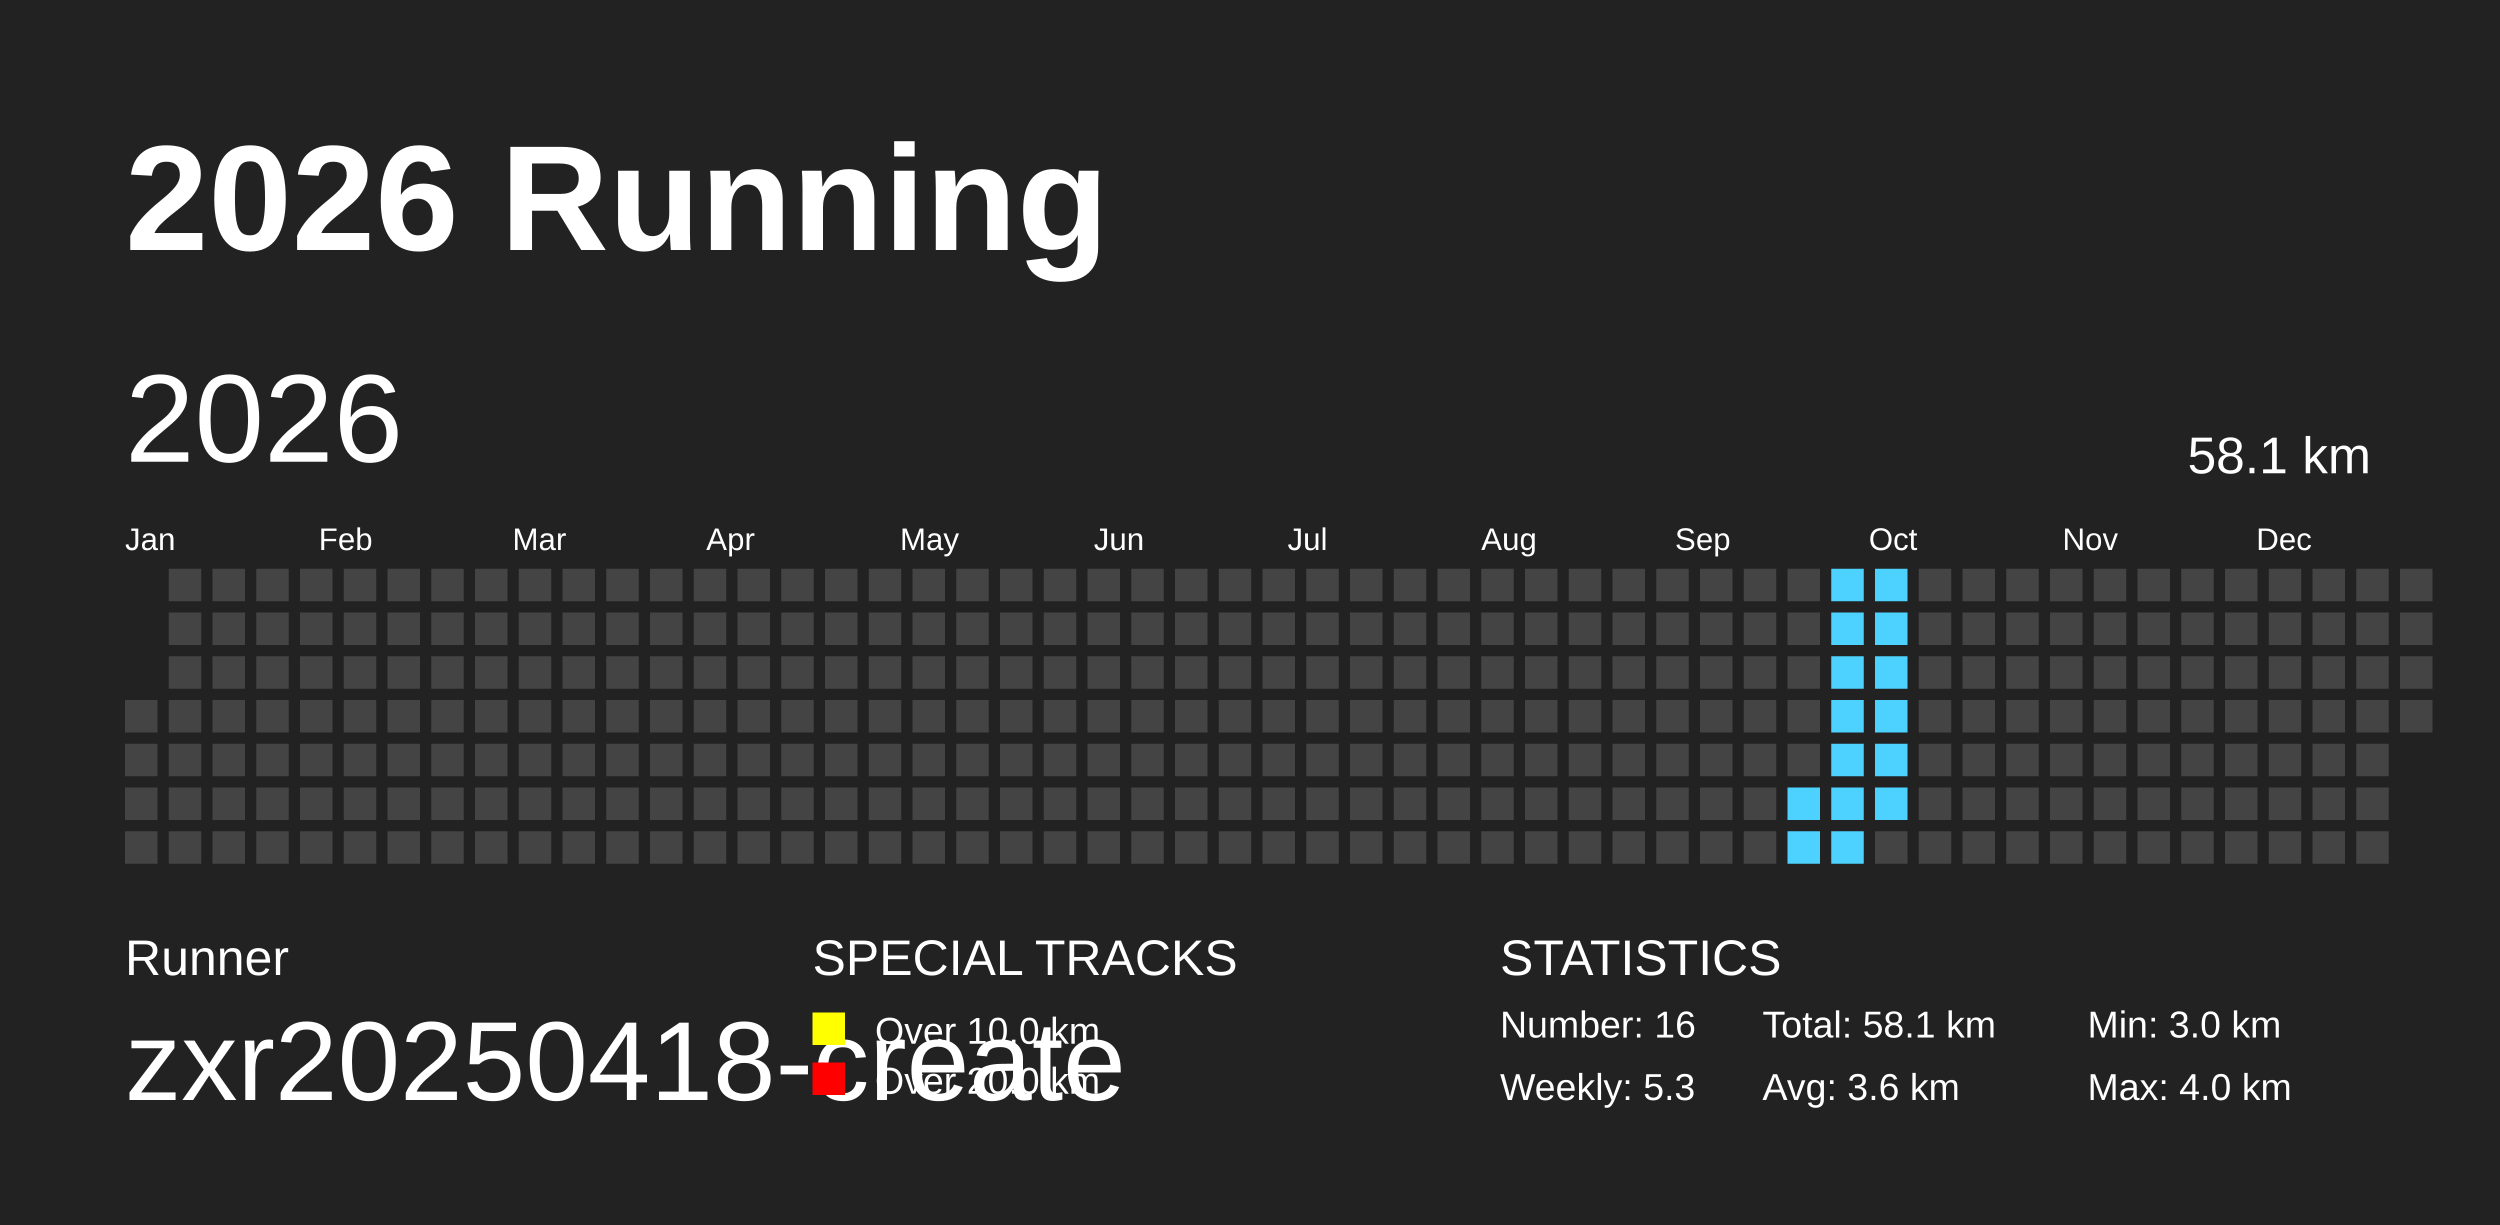
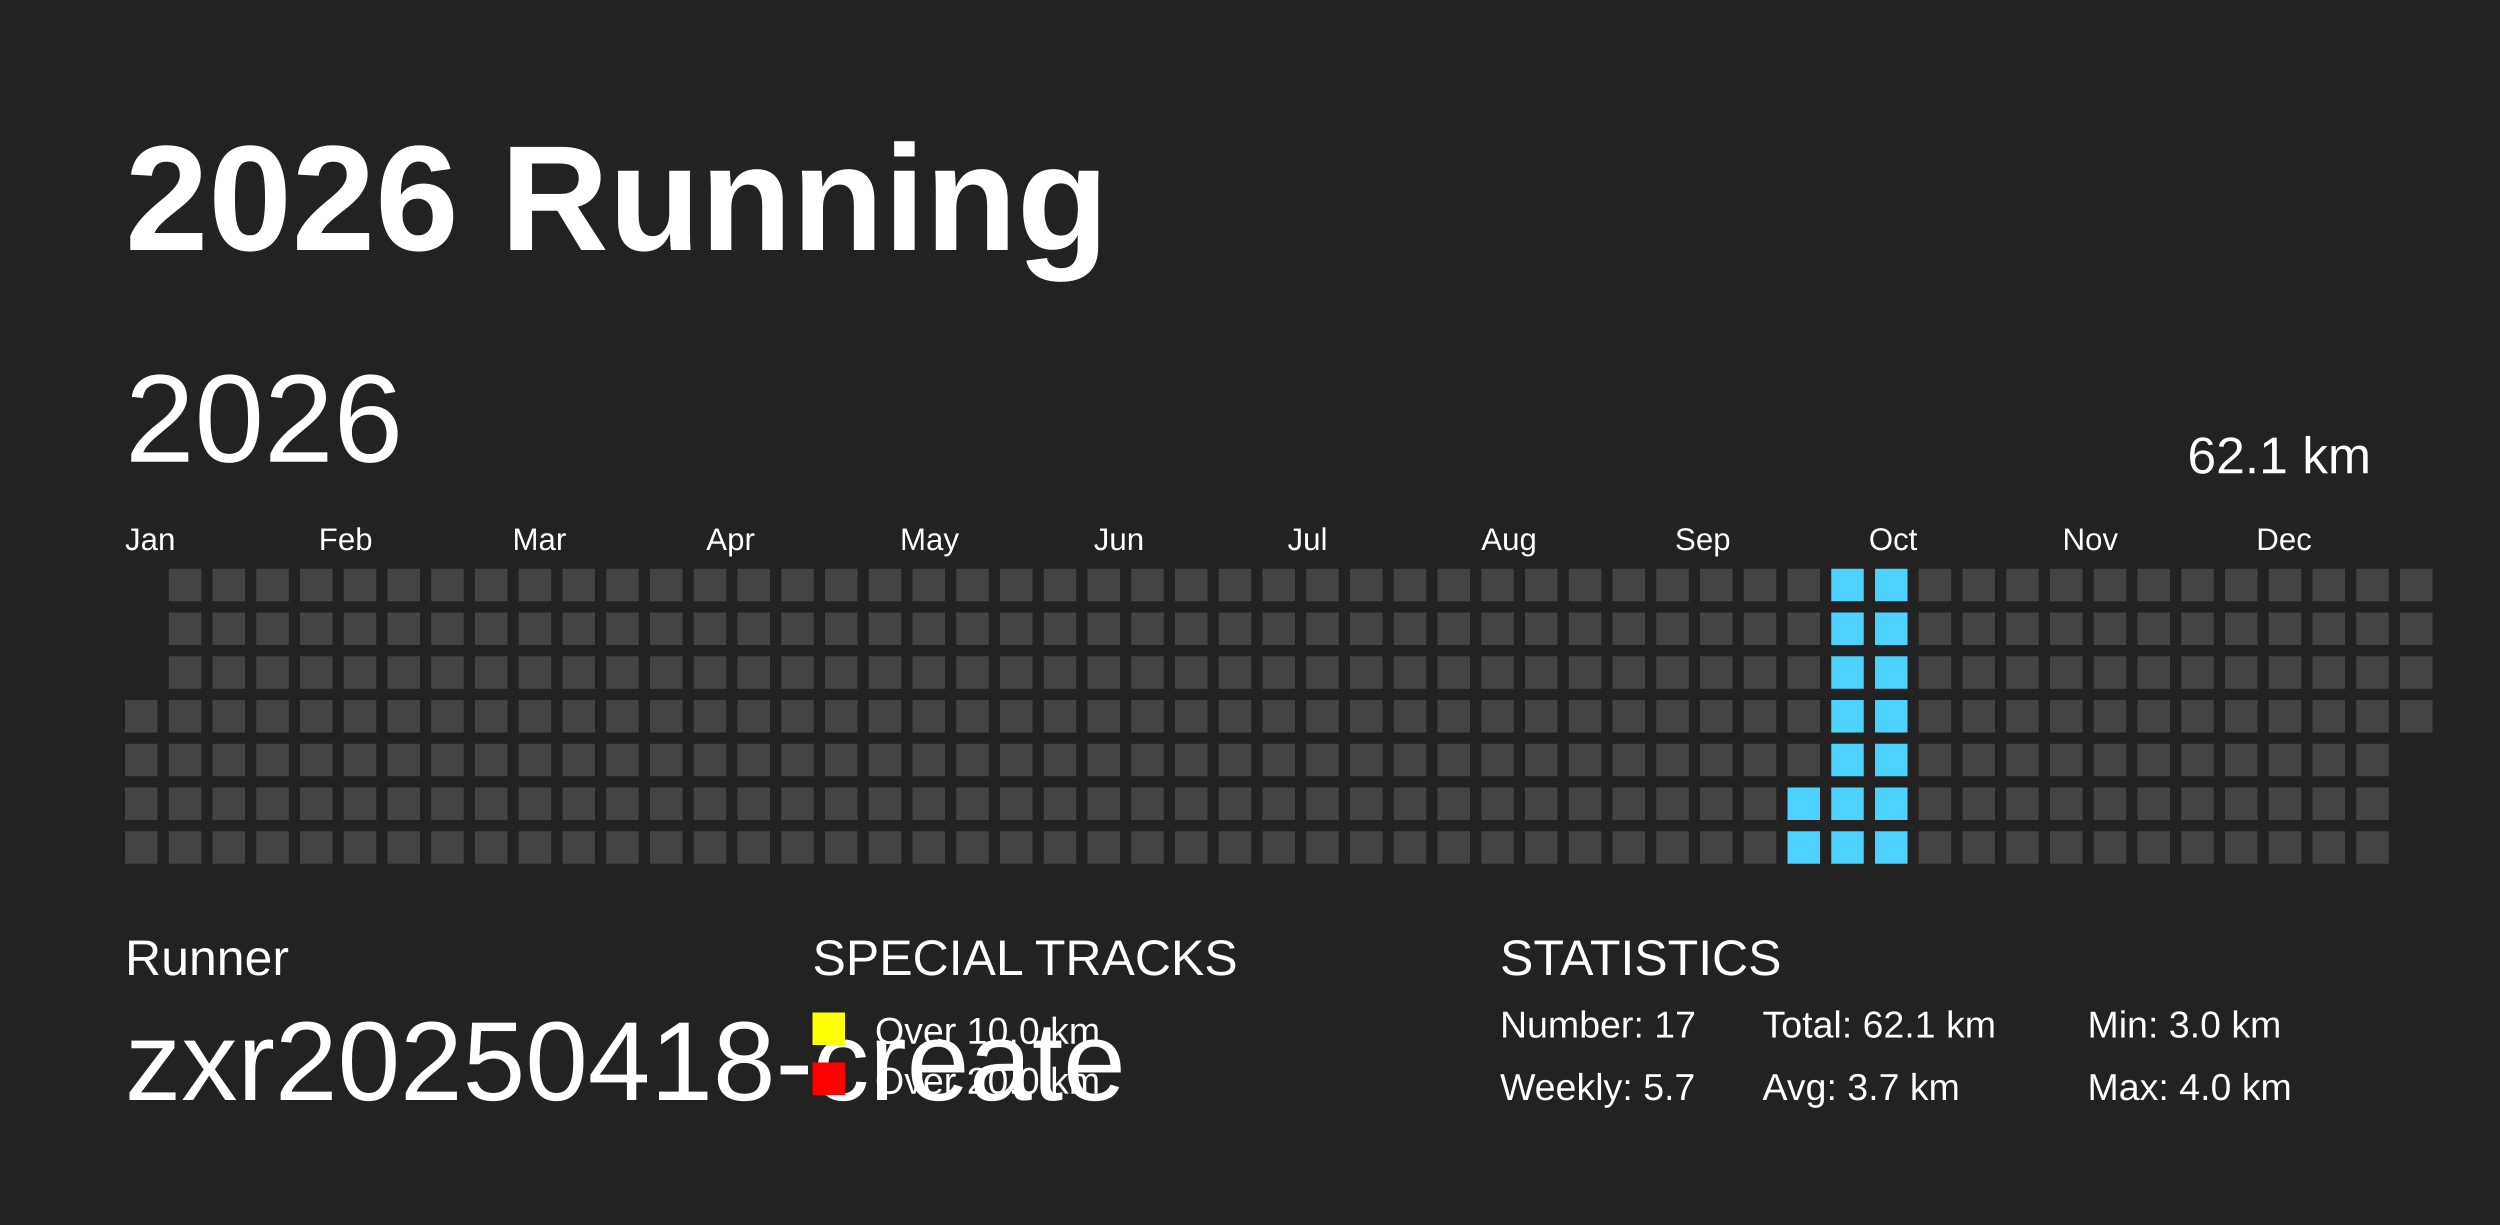
<svg xmlns="http://www.w3.org/2000/svg" baseProfile="full" height="98mm" version="1.1" viewBox="0,0,200,98" width="200mm">
  <defs>
    <pattern height="2" id="indoor-stripe" patternUnits="userSpaceOnUse" width="2">
      <line stroke="white" stroke-opacity="0.45" stroke-width="0.5" x1="0" x2="2" y1="2" y2="0" />
    </pattern>
  </defs>
  <rect fill="#222222" height="98" width="200" x="0" y="0" />
  <text fill="#FFFFFF" style="font-size:12px; font-family:Arial; font-weight:bold;" x="10" y="20">2026 Running</text>
  <text fill="#FFFFFF" style="font-size:4px; font-family:Arial" x="10" y="78">Runner</text>
  <text fill="#FFFFFF" style="font-size:9px; font-family:Arial" x="10" y="88">zxr20250418-create</text>
  <text fill="#FFFFFF" style="font-size:4px; font-family:Arial" x="65" y="78">SPECIAL TRACKS</text>
  <rect fill="yellow" height="2.6" width="2.6" x="65" y="81" />
  <text fill="#FFFFFF" style="font-size:3px; font-family:Arial" x="70" y="83.5">Over 10.0 km</text>
  <rect fill="red" height="2.6" width="2.6" x="65" y="85" />
  <text fill="#FFFFFF" style="font-size:3px; font-family:Arial" x="70" y="87.5">Over 20.0 km</text>
  <text fill="#FFFFFF" style="font-size:4px; font-family:Arial" x="120" y="78">STATISTICS</text>
-   <text fill="#FFFFFF" style="font-size:3px; font-family:Arial" x="120" y="83">Number: 16</text>
-   <text fill="#FFFFFF" style="font-size:3px; font-family:Arial" x="120" y="88">Weekly: 5.3</text>
-   <text fill="#FFFFFF" style="font-size:3px; font-family:Arial" x="141" y="83">Total: 58.1 km</text>
-   <text fill="#FFFFFF" style="font-size:3px; font-family:Arial" x="141" y="88">Avg: 3.6 km</text>
+   <text fill="#FFFFFF" style="font-size:3px; font-family:Arial" x="120" y="83">Number: 17</text>
+   <text fill="#FFFFFF" style="font-size:3px; font-family:Arial" x="120" y="88">Weekly: 5.7</text>
+   <text fill="#FFFFFF" style="font-size:3px; font-family:Arial" x="141" y="83">Total: 62.1 km</text>
+   <text fill="#FFFFFF" style="font-size:3px; font-family:Arial" x="141" y="88">Avg: 3.7 km</text>
  <text fill="#FFFFFF" style="font-size:3px; font-family:Arial" x="167" y="83">Min: 3.0 km</text>
  <text fill="#FFFFFF" style="font-size:3px; font-family:Arial" x="167" y="88">Max: 4.0 km</text>
  <text dominant-baseline="hanging" fill="#FFFFFF" style="font-size:10.0px; font-family:Arial;" x="10" y="30">2026</text>
-   <text dominant-baseline="hanging" fill="#FFFFFF" style="font-size:4.125px; font-family:Arial;" x="175" y="35">58.1 km</text>
+   <text dominant-baseline="hanging" fill="#FFFFFF" style="font-size:4.125px; font-family:Arial;" x="175" y="35">62.1 km</text>
  <text fill="#FFFFFF" style="font-size:2.5px; font-family:Arial" x="10.0" y="44">Jan</text>
  <text fill="#FFFFFF" style="font-size:2.5px; font-family:Arial" x="25.5" y="44">Feb</text>
  <text fill="#FFFFFF" style="font-size:2.5px; font-family:Arial" x="41.0" y="44">Mar</text>
  <text fill="#FFFFFF" style="font-size:2.5px; font-family:Arial" x="56.5" y="44">Apr</text>
  <text fill="#FFFFFF" style="font-size:2.5px; font-family:Arial" x="72.0" y="44">May</text>
  <text fill="#FFFFFF" style="font-size:2.5px; font-family:Arial" x="87.5" y="44">Jun</text>
  <text fill="#FFFFFF" style="font-size:2.5px; font-family:Arial" x="103.0" y="44">Jul</text>
  <text fill="#FFFFFF" style="font-size:2.5px; font-family:Arial" x="118.5" y="44">Aug</text>
  <text fill="#FFFFFF" style="font-size:2.5px; font-family:Arial" x="134.0" y="44">Sep</text>
  <text fill="#FFFFFF" style="font-size:2.5px; font-family:Arial" x="149.5" y="44">Oct</text>
  <text fill="#FFFFFF" style="font-size:2.5px; font-family:Arial" x="165.0" y="44">Nov</text>
  <text fill="#FFFFFF" style="font-size:2.5px; font-family:Arial" x="180.5" y="44">Dec</text>
  <rect fill="#444444" height="2.6" width="2.6" x="10.0" y="56.0" />
  <rect fill="#444444" height="2.6" width="2.6" x="10.0" y="59.5" />
  <rect fill="#444444" height="2.6" width="2.6" x="10.0" y="63.0" />
  <rect fill="#444444" height="2.6" width="2.6" x="10.0" y="66.5" />
  <rect fill="#444444" height="2.6" width="2.6" x="13.5" y="45.5" />
  <rect fill="#444444" height="2.6" width="2.6" x="13.5" y="49.0" />
  <rect fill="#444444" height="2.6" width="2.6" x="13.5" y="52.5" />
  <rect fill="#444444" height="2.6" width="2.6" x="13.5" y="56.0" />
  <rect fill="#444444" height="2.6" width="2.6" x="13.5" y="59.5" />
  <rect fill="#444444" height="2.6" width="2.6" x="13.5" y="63.0" />
  <rect fill="#444444" height="2.6" width="2.6" x="13.5" y="66.5" />
  <rect fill="#444444" height="2.6" width="2.6" x="17.0" y="45.5" />
  <rect fill="#444444" height="2.6" width="2.6" x="17.0" y="49.0" />
  <rect fill="#444444" height="2.6" width="2.6" x="17.0" y="52.5" />
  <rect fill="#444444" height="2.6" width="2.6" x="17.0" y="56.0" />
  <rect fill="#444444" height="2.6" width="2.6" x="17.0" y="59.5" />
  <rect fill="#444444" height="2.6" width="2.6" x="17.0" y="63.0" />
  <rect fill="#444444" height="2.6" width="2.6" x="17.0" y="66.5" />
  <rect fill="#444444" height="2.6" width="2.6" x="20.5" y="45.5" />
  <rect fill="#444444" height="2.6" width="2.6" x="20.5" y="49.0" />
  <rect fill="#444444" height="2.6" width="2.6" x="20.5" y="52.5" />
  <rect fill="#444444" height="2.6" width="2.6" x="20.5" y="56.0" />
  <rect fill="#444444" height="2.6" width="2.6" x="20.5" y="59.5" />
  <rect fill="#444444" height="2.6" width="2.6" x="20.5" y="63.0" />
  <rect fill="#444444" height="2.6" width="2.6" x="20.5" y="66.5" />
  <rect fill="#444444" height="2.6" width="2.6" x="24.0" y="45.5" />
  <rect fill="#444444" height="2.6" width="2.6" x="24.0" y="49.0" />
  <rect fill="#444444" height="2.6" width="2.6" x="24.0" y="52.5" />
  <rect fill="#444444" height="2.6" width="2.6" x="24.0" y="56.0" />
  <rect fill="#444444" height="2.6" width="2.6" x="24.0" y="59.5" />
  <rect fill="#444444" height="2.6" width="2.6" x="24.0" y="63.0" />
  <rect fill="#444444" height="2.6" width="2.6" x="24.0" y="66.5" />
  <rect fill="#444444" height="2.6" width="2.6" x="27.5" y="45.5" />
  <rect fill="#444444" height="2.6" width="2.6" x="27.5" y="49.0" />
  <rect fill="#444444" height="2.6" width="2.6" x="27.5" y="52.5" />
  <rect fill="#444444" height="2.6" width="2.6" x="27.5" y="56.0" />
  <rect fill="#444444" height="2.6" width="2.6" x="27.5" y="59.5" />
  <rect fill="#444444" height="2.6" width="2.6" x="27.5" y="63.0" />
  <rect fill="#444444" height="2.6" width="2.6" x="27.5" y="66.5" />
  <rect fill="#444444" height="2.6" width="2.6" x="31.0" y="45.5" />
  <rect fill="#444444" height="2.6" width="2.6" x="31.0" y="49.0" />
  <rect fill="#444444" height="2.6" width="2.6" x="31.0" y="52.5" />
  <rect fill="#444444" height="2.6" width="2.6" x="31.0" y="56.0" />
  <rect fill="#444444" height="2.6" width="2.6" x="31.0" y="59.5" />
  <rect fill="#444444" height="2.6" width="2.6" x="31.0" y="63.0" />
  <rect fill="#444444" height="2.6" width="2.6" x="31.0" y="66.5" />
  <rect fill="#444444" height="2.6" width="2.6" x="34.5" y="45.5" />
  <rect fill="#444444" height="2.6" width="2.6" x="34.5" y="49.0" />
  <rect fill="#444444" height="2.6" width="2.6" x="34.5" y="52.5" />
  <rect fill="#444444" height="2.6" width="2.6" x="34.5" y="56.0" />
  <rect fill="#444444" height="2.6" width="2.6" x="34.5" y="59.5" />
  <rect fill="#444444" height="2.6" width="2.6" x="34.5" y="63.0" />
  <rect fill="#444444" height="2.6" width="2.6" x="34.5" y="66.5" />
  <rect fill="#444444" height="2.6" width="2.6" x="38.0" y="45.5" />
  <rect fill="#444444" height="2.6" width="2.6" x="38.0" y="49.0" />
  <rect fill="#444444" height="2.6" width="2.6" x="38.0" y="52.5" />
  <rect fill="#444444" height="2.6" width="2.6" x="38.0" y="56.0" />
  <rect fill="#444444" height="2.6" width="2.6" x="38.0" y="59.5" />
  <rect fill="#444444" height="2.6" width="2.6" x="38.0" y="63.0" />
  <rect fill="#444444" height="2.6" width="2.6" x="38.0" y="66.5" />
  <rect fill="#444444" height="2.6" width="2.6" x="41.5" y="45.5" />
  <rect fill="#444444" height="2.6" width="2.6" x="41.5" y="49.0" />
  <rect fill="#444444" height="2.6" width="2.6" x="41.5" y="52.5" />
  <rect fill="#444444" height="2.6" width="2.6" x="41.5" y="56.0" />
  <rect fill="#444444" height="2.6" width="2.6" x="41.5" y="59.5" />
  <rect fill="#444444" height="2.6" width="2.6" x="41.5" y="63.0" />
  <rect fill="#444444" height="2.6" width="2.6" x="41.5" y="66.5" />
  <rect fill="#444444" height="2.6" width="2.6" x="45.0" y="45.5" />
  <rect fill="#444444" height="2.6" width="2.6" x="45.0" y="49.0" />
  <rect fill="#444444" height="2.6" width="2.6" x="45.0" y="52.5" />
  <rect fill="#444444" height="2.6" width="2.6" x="45.0" y="56.0" />
  <rect fill="#444444" height="2.6" width="2.6" x="45.0" y="59.5" />
  <rect fill="#444444" height="2.6" width="2.6" x="45.0" y="63.0" />
  <rect fill="#444444" height="2.6" width="2.6" x="45.0" y="66.5" />
  <rect fill="#444444" height="2.6" width="2.6" x="48.5" y="45.5" />
  <rect fill="#444444" height="2.6" width="2.6" x="48.5" y="49.0" />
  <rect fill="#444444" height="2.6" width="2.6" x="48.5" y="52.5" />
  <rect fill="#444444" height="2.6" width="2.6" x="48.5" y="56.0" />
  <rect fill="#444444" height="2.6" width="2.6" x="48.5" y="59.5" />
  <rect fill="#444444" height="2.6" width="2.6" x="48.5" y="63.0" />
  <rect fill="#444444" height="2.6" width="2.6" x="48.5" y="66.5" />
  <rect fill="#444444" height="2.6" width="2.6" x="52.0" y="45.5" />
  <rect fill="#444444" height="2.6" width="2.6" x="52.0" y="49.0" />
  <rect fill="#444444" height="2.6" width="2.6" x="52.0" y="52.5" />
  <rect fill="#444444" height="2.6" width="2.6" x="52.0" y="56.0" />
  <rect fill="#444444" height="2.6" width="2.6" x="52.0" y="59.5" />
  <rect fill="#444444" height="2.6" width="2.6" x="52.0" y="63.0" />
  <rect fill="#444444" height="2.6" width="2.6" x="52.0" y="66.5" />
  <rect fill="#444444" height="2.6" width="2.6" x="55.5" y="45.5" />
  <rect fill="#444444" height="2.6" width="2.6" x="55.5" y="49.0" />
  <rect fill="#444444" height="2.6" width="2.6" x="55.5" y="52.5" />
  <rect fill="#444444" height="2.6" width="2.6" x="55.5" y="56.0" />
  <rect fill="#444444" height="2.6" width="2.6" x="55.5" y="59.5" />
  <rect fill="#444444" height="2.6" width="2.6" x="55.5" y="63.0" />
  <rect fill="#444444" height="2.6" width="2.6" x="55.5" y="66.5" />
  <rect fill="#444444" height="2.6" width="2.6" x="59.0" y="45.5" />
  <rect fill="#444444" height="2.6" width="2.6" x="59.0" y="49.0" />
  <rect fill="#444444" height="2.6" width="2.6" x="59.0" y="52.5" />
  <rect fill="#444444" height="2.6" width="2.6" x="59.0" y="56.0" />
  <rect fill="#444444" height="2.6" width="2.6" x="59.0" y="59.5" />
  <rect fill="#444444" height="2.6" width="2.6" x="59.0" y="63.0" />
  <rect fill="#444444" height="2.6" width="2.6" x="59.0" y="66.5" />
  <rect fill="#444444" height="2.6" width="2.6" x="62.5" y="45.5" />
  <rect fill="#444444" height="2.6" width="2.6" x="62.5" y="49.0" />
  <rect fill="#444444" height="2.6" width="2.6" x="62.5" y="52.5" />
  <rect fill="#444444" height="2.6" width="2.6" x="62.5" y="56.0" />
  <rect fill="#444444" height="2.6" width="2.6" x="62.5" y="59.5" />
  <rect fill="#444444" height="2.6" width="2.6" x="62.5" y="63.0" />
  <rect fill="#444444" height="2.6" width="2.6" x="62.5" y="66.5" />
  <rect fill="#444444" height="2.6" width="2.6" x="66.0" y="45.5" />
  <rect fill="#444444" height="2.6" width="2.6" x="66.0" y="49.0" />
  <rect fill="#444444" height="2.6" width="2.6" x="66.0" y="52.5" />
  <rect fill="#444444" height="2.6" width="2.6" x="66.0" y="56.0" />
  <rect fill="#444444" height="2.6" width="2.6" x="66.0" y="59.5" />
  <rect fill="#444444" height="2.6" width="2.6" x="66.0" y="63.0" />
  <rect fill="#444444" height="2.6" width="2.6" x="66.0" y="66.5" />
  <rect fill="#444444" height="2.6" width="2.6" x="69.5" y="45.5" />
  <rect fill="#444444" height="2.6" width="2.6" x="69.5" y="49.0" />
  <rect fill="#444444" height="2.6" width="2.6" x="69.5" y="52.5" />
  <rect fill="#444444" height="2.6" width="2.6" x="69.5" y="56.0" />
  <rect fill="#444444" height="2.6" width="2.6" x="69.5" y="59.5" />
  <rect fill="#444444" height="2.6" width="2.6" x="69.5" y="63.0" />
  <rect fill="#444444" height="2.6" width="2.6" x="69.5" y="66.5" />
  <rect fill="#444444" height="2.6" width="2.6" x="73.0" y="45.5" />
  <rect fill="#444444" height="2.6" width="2.6" x="73.0" y="49.0" />
  <rect fill="#444444" height="2.6" width="2.6" x="73.0" y="52.5" />
  <rect fill="#444444" height="2.6" width="2.6" x="73.0" y="56.0" />
  <rect fill="#444444" height="2.6" width="2.6" x="73.0" y="59.5" />
  <rect fill="#444444" height="2.6" width="2.6" x="73.0" y="63.0" />
  <rect fill="#444444" height="2.6" width="2.6" x="73.0" y="66.5" />
  <rect fill="#444444" height="2.6" width="2.6" x="76.5" y="45.5" />
  <rect fill="#444444" height="2.6" width="2.6" x="76.5" y="49.0" />
  <rect fill="#444444" height="2.6" width="2.6" x="76.5" y="52.5" />
  <rect fill="#444444" height="2.6" width="2.6" x="76.5" y="56.0" />
  <rect fill="#444444" height="2.6" width="2.6" x="76.5" y="59.5" />
  <rect fill="#444444" height="2.6" width="2.6" x="76.5" y="63.0" />
  <rect fill="#444444" height="2.6" width="2.6" x="76.5" y="66.5" />
  <rect fill="#444444" height="2.6" width="2.6" x="80.0" y="45.5" />
  <rect fill="#444444" height="2.6" width="2.6" x="80.0" y="49.0" />
  <rect fill="#444444" height="2.6" width="2.6" x="80.0" y="52.5" />
  <rect fill="#444444" height="2.6" width="2.6" x="80.0" y="56.0" />
  <rect fill="#444444" height="2.6" width="2.6" x="80.0" y="59.5" />
  <rect fill="#444444" height="2.6" width="2.6" x="80.0" y="63.0" />
  <rect fill="#444444" height="2.6" width="2.6" x="80.0" y="66.5" />
  <rect fill="#444444" height="2.6" width="2.6" x="83.5" y="45.5" />
  <rect fill="#444444" height="2.6" width="2.6" x="83.5" y="49.0" />
  <rect fill="#444444" height="2.6" width="2.6" x="83.5" y="52.5" />
  <rect fill="#444444" height="2.6" width="2.6" x="83.5" y="56.0" />
  <rect fill="#444444" height="2.6" width="2.6" x="83.5" y="59.5" />
  <rect fill="#444444" height="2.6" width="2.6" x="83.5" y="63.0" />
  <rect fill="#444444" height="2.6" width="2.6" x="83.5" y="66.5" />
  <rect fill="#444444" height="2.6" width="2.6" x="87.0" y="45.5" />
  <rect fill="#444444" height="2.6" width="2.6" x="87.0" y="49.0" />
  <rect fill="#444444" height="2.6" width="2.6" x="87.0" y="52.5" />
  <rect fill="#444444" height="2.6" width="2.6" x="87.0" y="56.0" />
  <rect fill="#444444" height="2.6" width="2.6" x="87.0" y="59.5" />
  <rect fill="#444444" height="2.6" width="2.6" x="87.0" y="63.0" />
  <rect fill="#444444" height="2.6" width="2.6" x="87.0" y="66.5" />
  <rect fill="#444444" height="2.6" width="2.6" x="90.5" y="45.5" />
  <rect fill="#444444" height="2.6" width="2.6" x="90.5" y="49.0" />
  <rect fill="#444444" height="2.6" width="2.6" x="90.5" y="52.5" />
  <rect fill="#444444" height="2.6" width="2.6" x="90.5" y="56.0" />
  <rect fill="#444444" height="2.6" width="2.6" x="90.5" y="59.5" />
  <rect fill="#444444" height="2.6" width="2.6" x="90.5" y="63.0" />
  <rect fill="#444444" height="2.6" width="2.6" x="90.5" y="66.5" />
  <rect fill="#444444" height="2.6" width="2.6" x="94.0" y="45.5" />
  <rect fill="#444444" height="2.6" width="2.6" x="94.0" y="49.0" />
  <rect fill="#444444" height="2.6" width="2.6" x="94.0" y="52.5" />
  <rect fill="#444444" height="2.6" width="2.6" x="94.0" y="56.0" />
  <rect fill="#444444" height="2.6" width="2.6" x="94.0" y="59.5" />
  <rect fill="#444444" height="2.6" width="2.6" x="94.0" y="63.0" />
  <rect fill="#444444" height="2.6" width="2.6" x="94.0" y="66.5" />
  <rect fill="#444444" height="2.6" width="2.6" x="97.5" y="45.5" />
  <rect fill="#444444" height="2.6" width="2.6" x="97.5" y="49.0" />
  <rect fill="#444444" height="2.6" width="2.6" x="97.5" y="52.5" />
  <rect fill="#444444" height="2.6" width="2.6" x="97.5" y="56.0" />
  <rect fill="#444444" height="2.6" width="2.6" x="97.5" y="59.5" />
  <rect fill="#444444" height="2.6" width="2.6" x="97.5" y="63.0" />
  <rect fill="#444444" height="2.6" width="2.6" x="97.5" y="66.5" />
  <rect fill="#444444" height="2.6" width="2.6" x="101.0" y="45.5" />
  <rect fill="#444444" height="2.6" width="2.6" x="101.0" y="49.0" />
  <rect fill="#444444" height="2.6" width="2.6" x="101.0" y="52.5" />
  <rect fill="#444444" height="2.6" width="2.6" x="101.0" y="56.0" />
  <rect fill="#444444" height="2.6" width="2.6" x="101.0" y="59.5" />
  <rect fill="#444444" height="2.6" width="2.6" x="101.0" y="63.0" />
  <rect fill="#444444" height="2.6" width="2.6" x="101.0" y="66.5" />
  <rect fill="#444444" height="2.6" width="2.6" x="104.5" y="45.5" />
  <rect fill="#444444" height="2.6" width="2.6" x="104.5" y="49.0" />
  <rect fill="#444444" height="2.6" width="2.6" x="104.5" y="52.5" />
  <rect fill="#444444" height="2.6" width="2.6" x="104.5" y="56.0" />
  <rect fill="#444444" height="2.6" width="2.6" x="104.5" y="59.5" />
  <rect fill="#444444" height="2.6" width="2.6" x="104.5" y="63.0" />
  <rect fill="#444444" height="2.6" width="2.6" x="104.5" y="66.5" />
  <rect fill="#444444" height="2.6" width="2.6" x="108.0" y="45.5" />
  <rect fill="#444444" height="2.6" width="2.6" x="108.0" y="49.0" />
  <rect fill="#444444" height="2.6" width="2.6" x="108.0" y="52.5" />
  <rect fill="#444444" height="2.6" width="2.6" x="108.0" y="56.0" />
  <rect fill="#444444" height="2.6" width="2.6" x="108.0" y="59.5" />
  <rect fill="#444444" height="2.6" width="2.6" x="108.0" y="63.0" />
  <rect fill="#444444" height="2.6" width="2.6" x="108.0" y="66.5" />
  <rect fill="#444444" height="2.6" width="2.6" x="111.5" y="45.5" />
  <rect fill="#444444" height="2.6" width="2.6" x="111.5" y="49.0" />
  <rect fill="#444444" height="2.6" width="2.6" x="111.5" y="52.5" />
  <rect fill="#444444" height="2.6" width="2.6" x="111.5" y="56.0" />
  <rect fill="#444444" height="2.6" width="2.6" x="111.5" y="59.5" />
  <rect fill="#444444" height="2.6" width="2.6" x="111.5" y="63.0" />
  <rect fill="#444444" height="2.6" width="2.6" x="111.5" y="66.5" />
  <rect fill="#444444" height="2.6" width="2.6" x="115.0" y="45.5" />
  <rect fill="#444444" height="2.6" width="2.6" x="115.0" y="49.0" />
  <rect fill="#444444" height="2.6" width="2.6" x="115.0" y="52.5" />
  <rect fill="#444444" height="2.6" width="2.6" x="115.0" y="56.0" />
  <rect fill="#444444" height="2.6" width="2.6" x="115.0" y="59.5" />
  <rect fill="#444444" height="2.6" width="2.6" x="115.0" y="63.0" />
  <rect fill="#444444" height="2.6" width="2.6" x="115.0" y="66.5" />
  <rect fill="#444444" height="2.6" width="2.6" x="118.5" y="45.5" />
  <rect fill="#444444" height="2.6" width="2.6" x="118.5" y="49.0" />
  <rect fill="#444444" height="2.6" width="2.6" x="118.5" y="52.5" />
  <rect fill="#444444" height="2.6" width="2.6" x="118.5" y="56.0" />
  <rect fill="#444444" height="2.6" width="2.6" x="118.5" y="59.5" />
  <rect fill="#444444" height="2.6" width="2.6" x="118.5" y="63.0" />
  <rect fill="#444444" height="2.6" width="2.6" x="118.5" y="66.5" />
  <rect fill="#444444" height="2.6" width="2.6" x="122.0" y="45.5" />
  <rect fill="#444444" height="2.6" width="2.6" x="122.0" y="49.0" />
  <rect fill="#444444" height="2.6" width="2.6" x="122.0" y="52.5" />
  <rect fill="#444444" height="2.6" width="2.6" x="122.0" y="56.0" />
  <rect fill="#444444" height="2.6" width="2.6" x="122.0" y="59.5" />
  <rect fill="#444444" height="2.6" width="2.6" x="122.0" y="63.0" />
  <rect fill="#444444" height="2.6" width="2.6" x="122.0" y="66.5" />
  <rect fill="#444444" height="2.6" width="2.6" x="125.5" y="45.5" />
  <rect fill="#444444" height="2.6" width="2.6" x="125.5" y="49.0" />
  <rect fill="#444444" height="2.6" width="2.6" x="125.5" y="52.5" />
  <rect fill="#444444" height="2.6" width="2.6" x="125.5" y="56.0" />
  <rect fill="#444444" height="2.6" width="2.6" x="125.5" y="59.5" />
  <rect fill="#444444" height="2.6" width="2.6" x="125.5" y="63.0" />
  <rect fill="#444444" height="2.6" width="2.6" x="125.5" y="66.5" />
  <rect fill="#444444" height="2.6" width="2.6" x="129.0" y="45.5" />
  <rect fill="#444444" height="2.6" width="2.6" x="129.0" y="49.0" />
  <rect fill="#444444" height="2.6" width="2.6" x="129.0" y="52.5" />
  <rect fill="#444444" height="2.6" width="2.6" x="129.0" y="56.0" />
  <rect fill="#444444" height="2.6" width="2.6" x="129.0" y="59.5" />
  <rect fill="#444444" height="2.6" width="2.6" x="129.0" y="63.0" />
  <rect fill="#444444" height="2.6" width="2.6" x="129.0" y="66.5" />
  <rect fill="#444444" height="2.6" width="2.6" x="132.5" y="45.5" />
  <rect fill="#444444" height="2.6" width="2.6" x="132.5" y="49.0" />
  <rect fill="#444444" height="2.6" width="2.6" x="132.5" y="52.5" />
  <rect fill="#444444" height="2.6" width="2.6" x="132.5" y="56.0" />
  <rect fill="#444444" height="2.6" width="2.6" x="132.5" y="59.5" />
  <rect fill="#444444" height="2.6" width="2.6" x="132.5" y="63.0" />
  <rect fill="#444444" height="2.6" width="2.6" x="132.5" y="66.5" />
  <rect fill="#444444" height="2.6" width="2.6" x="136.0" y="45.5" />
  <rect fill="#444444" height="2.6" width="2.6" x="136.0" y="49.0" />
  <rect fill="#444444" height="2.6" width="2.6" x="136.0" y="52.5" />
  <rect fill="#444444" height="2.6" width="2.6" x="136.0" y="56.0" />
  <rect fill="#444444" height="2.6" width="2.6" x="136.0" y="59.5" />
  <rect fill="#444444" height="2.6" width="2.6" x="136.0" y="63.0" />
  <rect fill="#444444" height="2.6" width="2.6" x="136.0" y="66.5" />
  <rect fill="#444444" height="2.6" width="2.6" x="139.5" y="45.5" />
  <rect fill="#444444" height="2.6" width="2.6" x="139.5" y="49.0" />
  <rect fill="#444444" height="2.6" width="2.6" x="139.5" y="52.5" />
  <rect fill="#444444" height="2.6" width="2.6" x="139.5" y="56.0" />
  <rect fill="#444444" height="2.6" width="2.6" x="139.5" y="59.5" />
  <rect fill="#444444" height="2.6" width="2.6" x="139.5" y="63.0" />
  <rect fill="#444444" height="2.6" width="2.6" x="139.5" y="66.5" />
  <rect fill="#444444" height="2.6" width="2.6" x="143.0" y="45.5" />
  <rect fill="#444444" height="2.6" width="2.6" x="143.0" y="49.0" />
  <rect fill="#444444" height="2.6" width="2.6" x="143.0" y="52.5" />
  <rect fill="#444444" height="2.6" width="2.6" x="143.0" y="56.0" />
  <rect fill="#444444" height="2.6" width="2.6" x="143.0" y="59.5" />
  <rect fill="#4DD2FF" height="2.6" width="2.6" x="143.0" y="63.0" />
  <rect fill="#4DD2FF" height="2.6" width="2.6" x="143.0" y="66.5" />
  <rect fill="#4DD2FF" height="2.6" width="2.6" x="146.5" y="45.5" />
  <rect fill="#4DD2FF" height="2.6" width="2.6" x="146.5" y="49.0" />
  <rect fill="#4DD2FF" height="2.6" width="2.6" x="146.5" y="52.5" />
  <rect fill="#4DD2FF" height="2.6" width="2.6" x="146.5" y="56.0" />
  <rect fill="#4DD2FF" height="2.6" width="2.6" x="146.5" y="59.5" />
  <rect fill="#4DD2FF" height="2.6" width="2.6" x="146.5" y="63.0" />
  <rect fill="#4DD2FF" height="2.6" width="2.6" x="146.5" y="66.5" />
  <rect fill="#4DD2FF" height="2.6" width="2.6" x="150.0" y="45.5" />
  <rect fill="#4DD2FF" height="2.6" width="2.6" x="150.0" y="49.0" />
  <rect fill="#4DD2FF" height="2.6" width="2.6" x="150.0" y="52.5" />
  <rect fill="#4DD2FF" height="2.6" width="2.6" x="150.0" y="56.0" />
  <rect fill="#4DD2FF" height="2.6" width="2.6" x="150.0" y="59.5" />
  <rect fill="#4DD2FF" height="2.6" width="2.6" x="150.0" y="63.0" />
-   <rect fill="#444444" height="2.6" width="2.6" x="150.0" y="66.5" />
+   <rect fill="#4DD2FF" height="2.6" width="2.6" x="150.0" y="66.5" />
  <rect fill="#444444" height="2.6" width="2.6" x="153.5" y="45.5" />
  <rect fill="#444444" height="2.6" width="2.6" x="153.5" y="49.0" />
  <rect fill="#444444" height="2.6" width="2.6" x="153.5" y="52.5" />
  <rect fill="#444444" height="2.6" width="2.6" x="153.5" y="56.0" />
  <rect fill="#444444" height="2.6" width="2.6" x="153.5" y="59.5" />
  <rect fill="#444444" height="2.6" width="2.6" x="153.5" y="63.0" />
  <rect fill="#444444" height="2.6" width="2.6" x="153.5" y="66.5" />
  <rect fill="#444444" height="2.6" width="2.6" x="157.0" y="45.5" />
  <rect fill="#444444" height="2.6" width="2.6" x="157.0" y="49.0" />
  <rect fill="#444444" height="2.6" width="2.6" x="157.0" y="52.5" />
  <rect fill="#444444" height="2.6" width="2.6" x="157.0" y="56.0" />
  <rect fill="#444444" height="2.6" width="2.6" x="157.0" y="59.5" />
  <rect fill="#444444" height="2.6" width="2.6" x="157.0" y="63.0" />
  <rect fill="#444444" height="2.6" width="2.6" x="157.0" y="66.5" />
  <rect fill="#444444" height="2.6" width="2.6" x="160.5" y="45.5" />
  <rect fill="#444444" height="2.6" width="2.6" x="160.5" y="49.0" />
  <rect fill="#444444" height="2.6" width="2.6" x="160.5" y="52.5" />
  <rect fill="#444444" height="2.6" width="2.6" x="160.5" y="56.0" />
  <rect fill="#444444" height="2.6" width="2.6" x="160.5" y="59.5" />
  <rect fill="#444444" height="2.6" width="2.6" x="160.5" y="63.0" />
  <rect fill="#444444" height="2.6" width="2.6" x="160.5" y="66.5" />
  <rect fill="#444444" height="2.6" width="2.6" x="164.0" y="45.5" />
  <rect fill="#444444" height="2.6" width="2.6" x="164.0" y="49.0" />
  <rect fill="#444444" height="2.6" width="2.6" x="164.0" y="52.5" />
  <rect fill="#444444" height="2.6" width="2.6" x="164.0" y="56.0" />
  <rect fill="#444444" height="2.6" width="2.6" x="164.0" y="59.5" />
  <rect fill="#444444" height="2.6" width="2.6" x="164.0" y="63.0" />
  <rect fill="#444444" height="2.6" width="2.6" x="164.0" y="66.5" />
  <rect fill="#444444" height="2.6" width="2.6" x="167.5" y="45.5" />
  <rect fill="#444444" height="2.6" width="2.6" x="167.5" y="49.0" />
  <rect fill="#444444" height="2.6" width="2.6" x="167.5" y="52.5" />
  <rect fill="#444444" height="2.6" width="2.6" x="167.5" y="56.0" />
  <rect fill="#444444" height="2.6" width="2.6" x="167.5" y="59.5" />
  <rect fill="#444444" height="2.6" width="2.6" x="167.5" y="63.0" />
  <rect fill="#444444" height="2.6" width="2.6" x="167.5" y="66.5" />
  <rect fill="#444444" height="2.6" width="2.6" x="171.0" y="45.5" />
  <rect fill="#444444" height="2.6" width="2.6" x="171.0" y="49.0" />
  <rect fill="#444444" height="2.6" width="2.6" x="171.0" y="52.5" />
  <rect fill="#444444" height="2.6" width="2.6" x="171.0" y="56.0" />
  <rect fill="#444444" height="2.6" width="2.6" x="171.0" y="59.5" />
  <rect fill="#444444" height="2.6" width="2.6" x="171.0" y="63.0" />
  <rect fill="#444444" height="2.6" width="2.6" x="171.0" y="66.5" />
  <rect fill="#444444" height="2.6" width="2.6" x="174.5" y="45.5" />
  <rect fill="#444444" height="2.6" width="2.6" x="174.5" y="49.0" />
  <rect fill="#444444" height="2.6" width="2.6" x="174.5" y="52.5" />
  <rect fill="#444444" height="2.6" width="2.6" x="174.5" y="56.0" />
  <rect fill="#444444" height="2.6" width="2.6" x="174.5" y="59.5" />
  <rect fill="#444444" height="2.6" width="2.6" x="174.5" y="63.0" />
  <rect fill="#444444" height="2.6" width="2.6" x="174.5" y="66.5" />
  <rect fill="#444444" height="2.6" width="2.6" x="178.0" y="45.5" />
  <rect fill="#444444" height="2.6" width="2.6" x="178.0" y="49.0" />
  <rect fill="#444444" height="2.6" width="2.6" x="178.0" y="52.5" />
  <rect fill="#444444" height="2.6" width="2.6" x="178.0" y="56.0" />
  <rect fill="#444444" height="2.6" width="2.6" x="178.0" y="59.5" />
  <rect fill="#444444" height="2.6" width="2.6" x="178.0" y="63.0" />
  <rect fill="#444444" height="2.6" width="2.6" x="178.0" y="66.5" />
  <rect fill="#444444" height="2.6" width="2.6" x="181.5" y="45.5" />
  <rect fill="#444444" height="2.6" width="2.6" x="181.5" y="49.0" />
  <rect fill="#444444" height="2.6" width="2.6" x="181.5" y="52.5" />
  <rect fill="#444444" height="2.6" width="2.6" x="181.5" y="56.0" />
  <rect fill="#444444" height="2.6" width="2.6" x="181.5" y="59.5" />
  <rect fill="#444444" height="2.6" width="2.6" x="181.5" y="63.0" />
  <rect fill="#444444" height="2.6" width="2.6" x="181.5" y="66.5" />
  <rect fill="#444444" height="2.6" width="2.6" x="185.0" y="45.5" />
  <rect fill="#444444" height="2.6" width="2.6" x="185.0" y="49.0" />
  <rect fill="#444444" height="2.6" width="2.6" x="185.0" y="52.5" />
  <rect fill="#444444" height="2.6" width="2.6" x="185.0" y="56.0" />
  <rect fill="#444444" height="2.6" width="2.6" x="185.0" y="59.5" />
  <rect fill="#444444" height="2.6" width="2.6" x="185.0" y="63.0" />
  <rect fill="#444444" height="2.6" width="2.6" x="185.0" y="66.5" />
  <rect fill="#444444" height="2.6" width="2.6" x="188.5" y="45.5" />
  <rect fill="#444444" height="2.6" width="2.6" x="188.5" y="49.0" />
  <rect fill="#444444" height="2.6" width="2.6" x="188.5" y="52.5" />
  <rect fill="#444444" height="2.6" width="2.6" x="188.5" y="56.0" />
  <rect fill="#444444" height="2.6" width="2.6" x="188.5" y="59.5" />
  <rect fill="#444444" height="2.6" width="2.6" x="188.5" y="63.0" />
  <rect fill="#444444" height="2.6" width="2.6" x="188.5" y="66.5" />
  <rect fill="#444444" height="2.6" width="2.6" x="192.0" y="45.5" />
  <rect fill="#444444" height="2.6" width="2.6" x="192.0" y="49.0" />
  <rect fill="#444444" height="2.6" width="2.6" x="192.0" y="52.5" />
  <rect fill="#444444" height="2.6" width="2.6" x="192.0" y="56.0" />
</svg>
